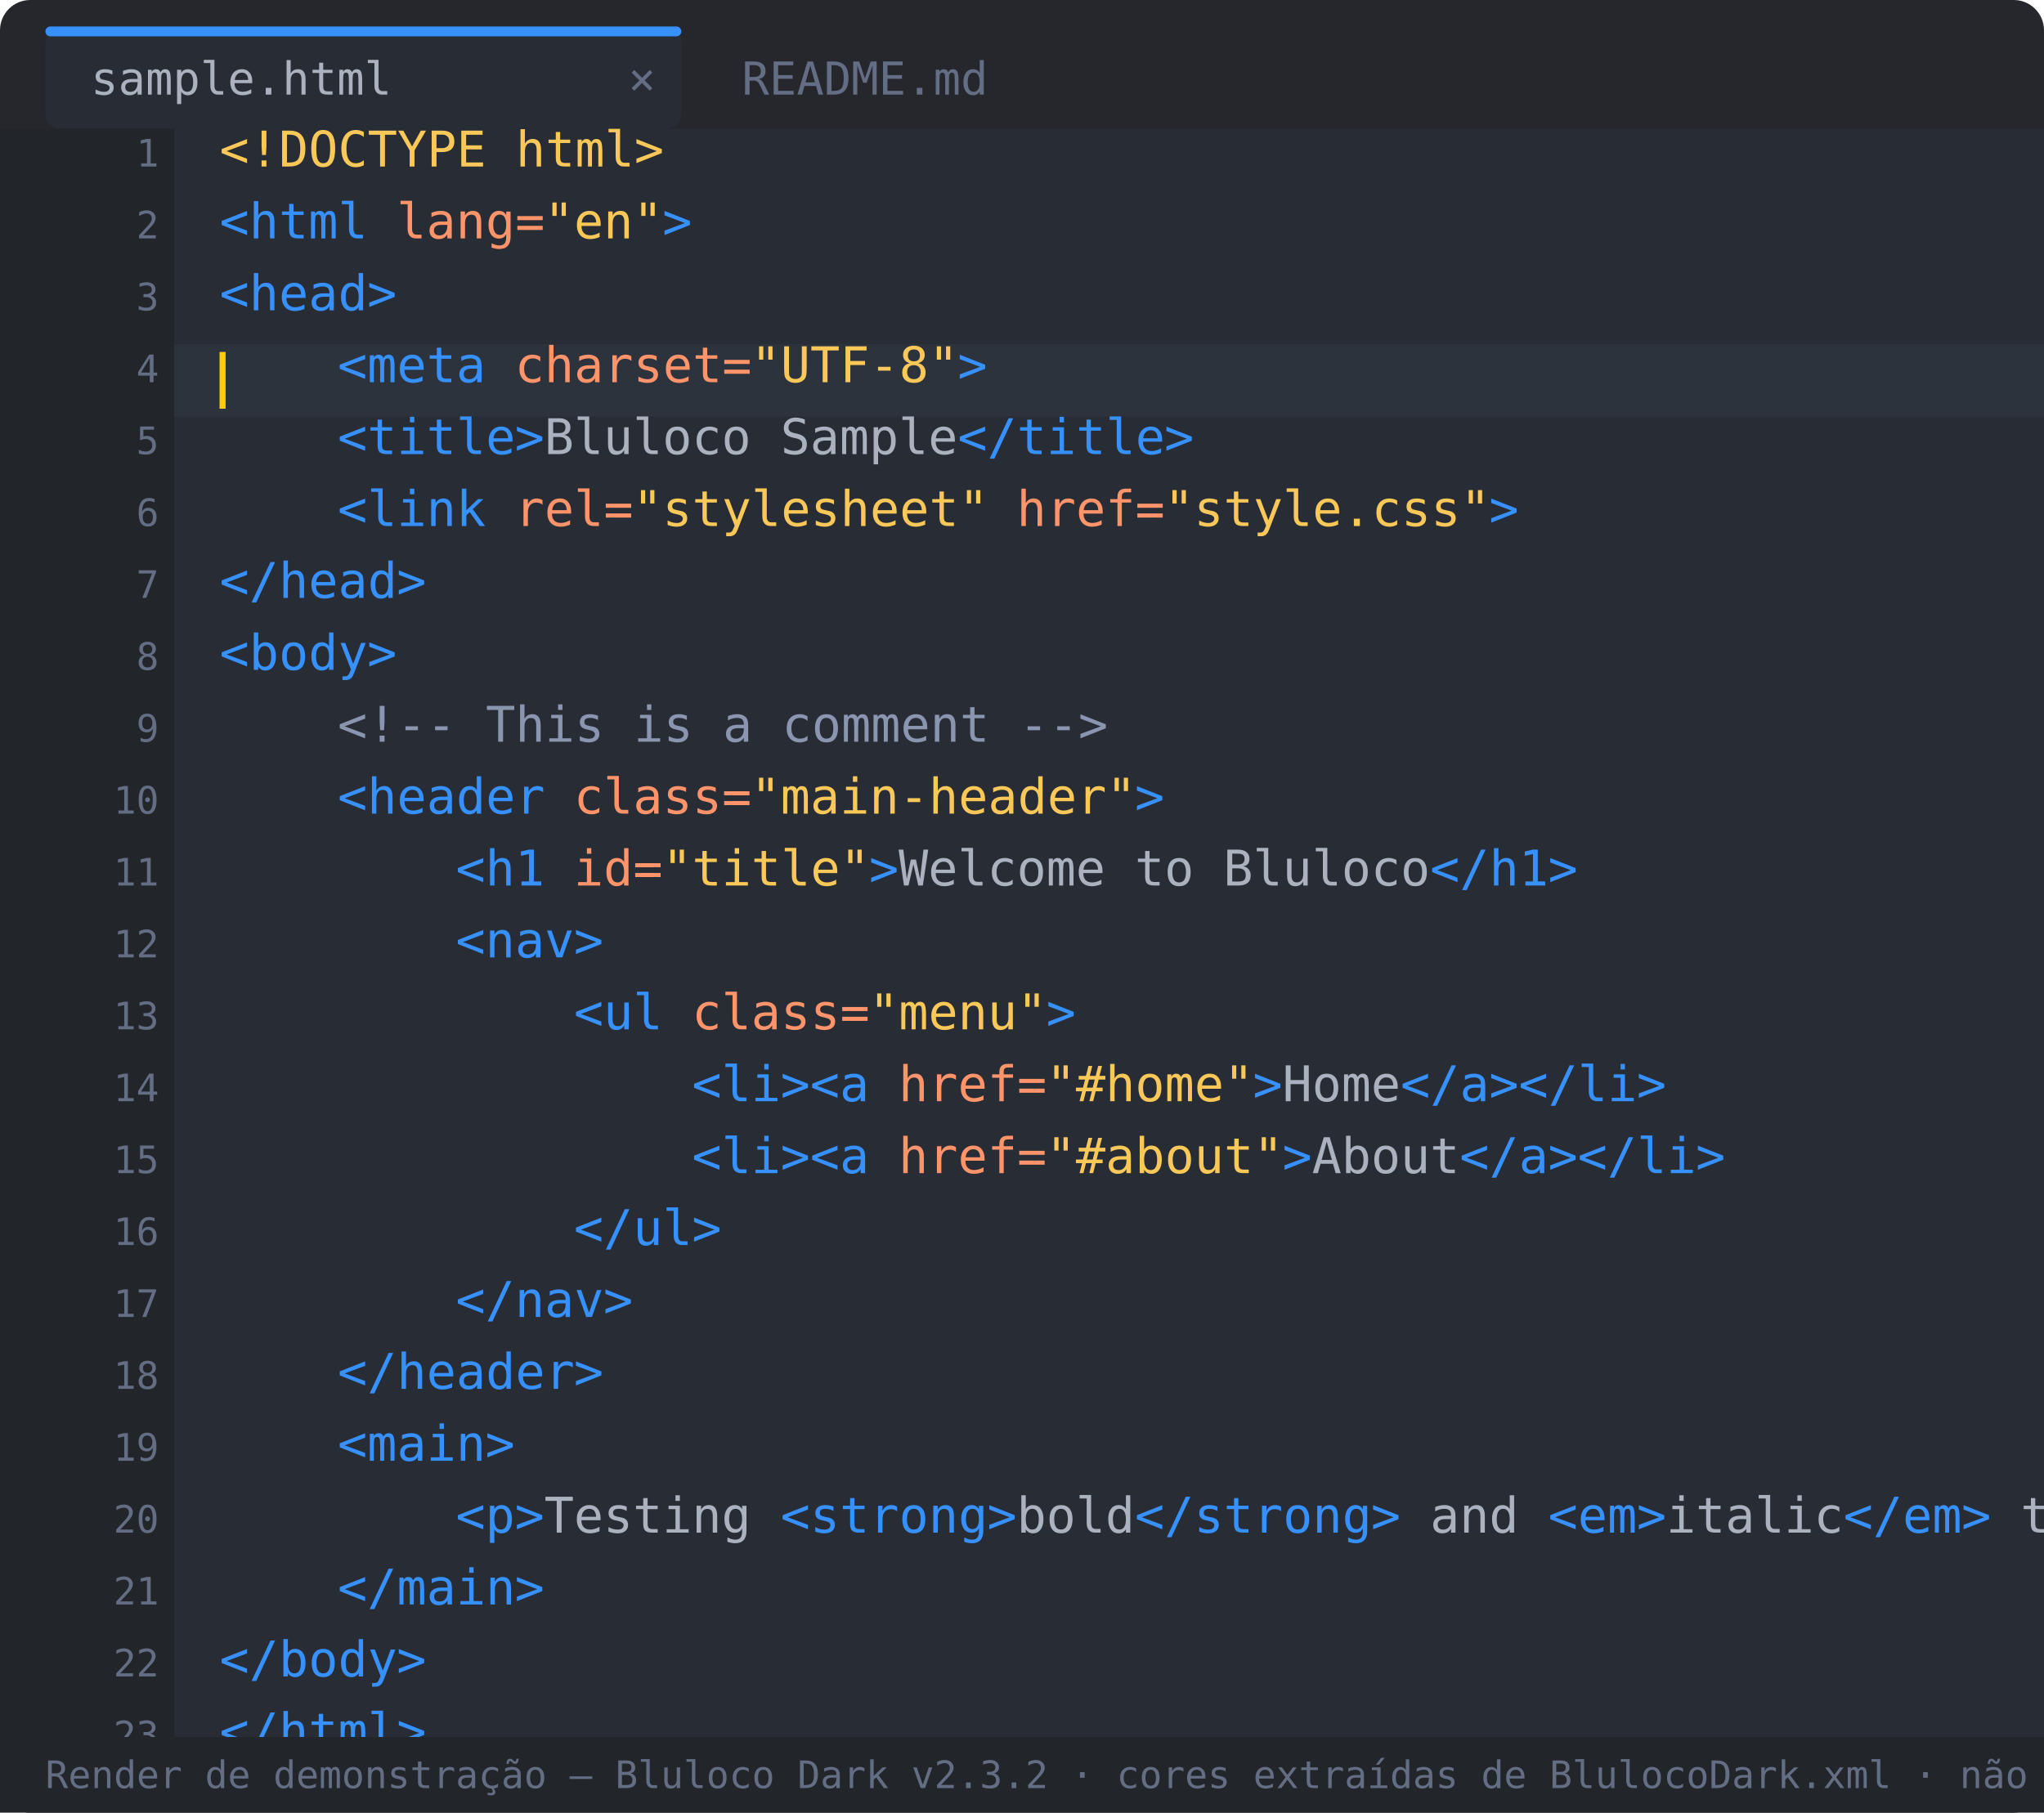
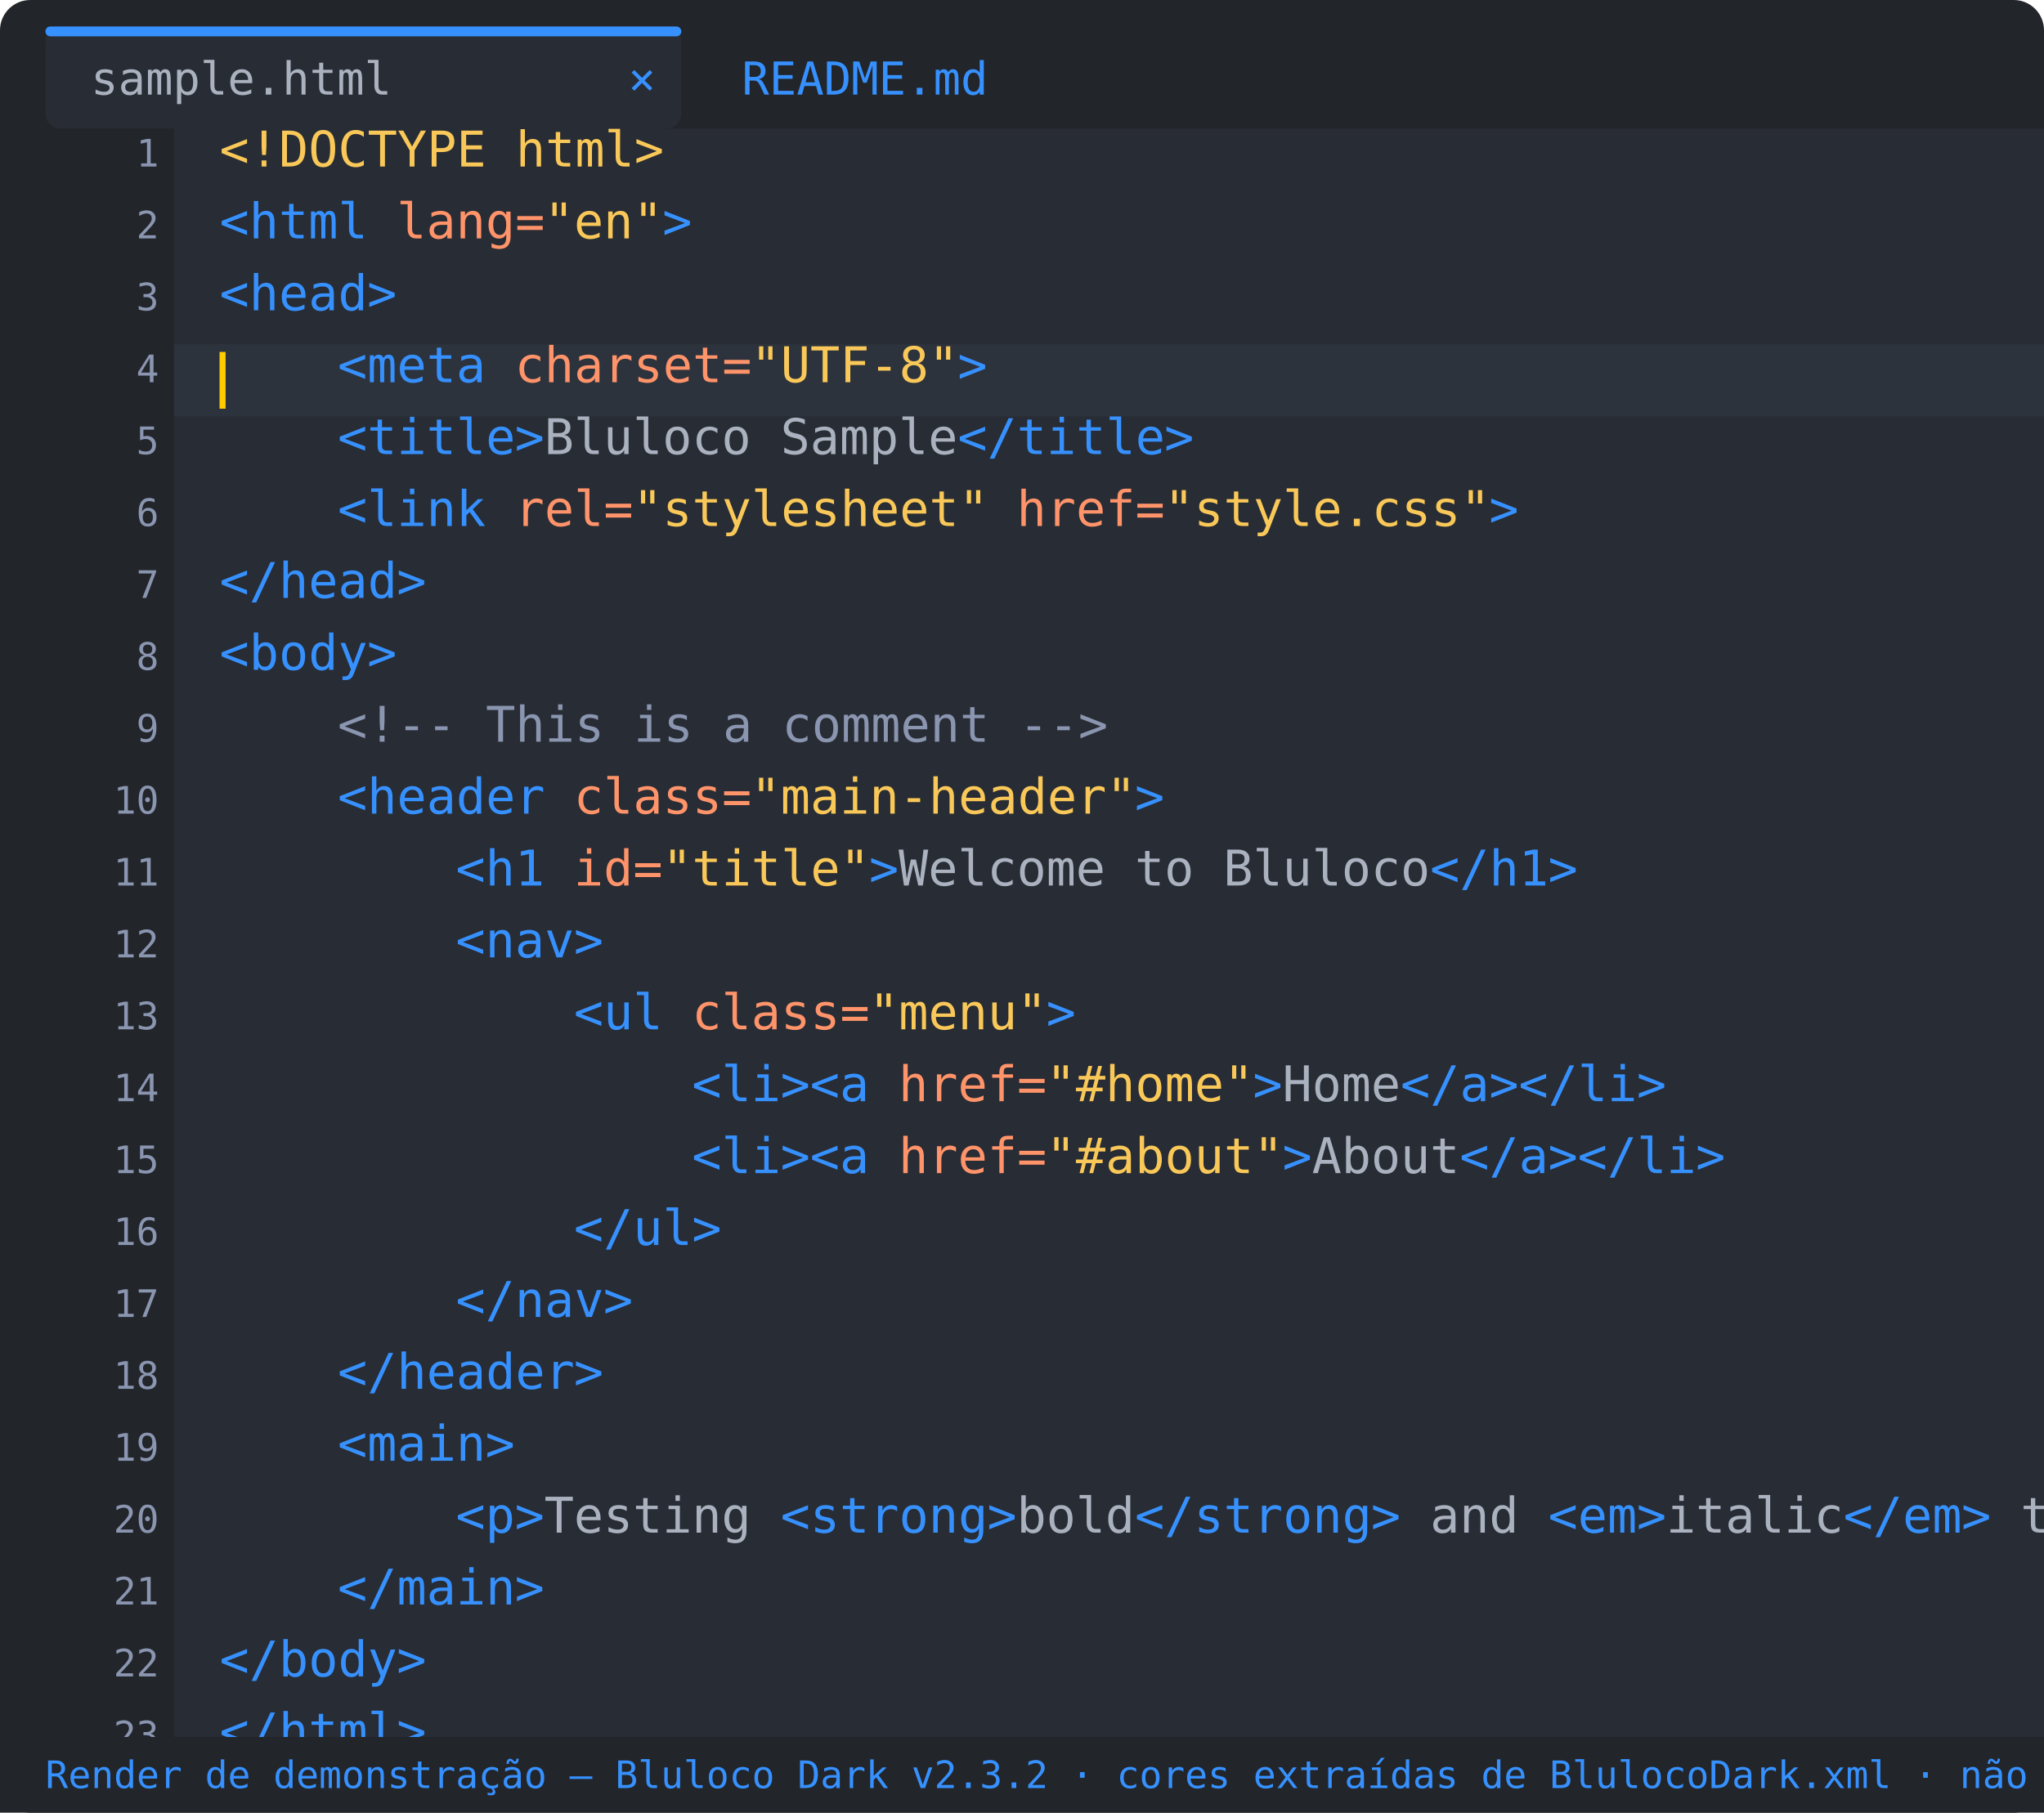
<svg xmlns="http://www.w3.org/2000/svg" width="540" height="479" viewBox="0 0 540 479">
-   <rect width="540" height="479" rx="8" fill="#25272D" />
+   <rect width="540" height="479" rx="8" fill="#22252A" />
  <rect x="12" y="7" width="168" height="27" rx="4" fill="#282C34" />
  <rect x="12" y="7" width="168" height="2.6" rx="1.3" fill="#3691FF" />
  <text x="24" y="25" font-size="12" fill="#ABB2BF" font-family="Consolas,'DejaVu Sans Mono',Menlo,monospace">sample.html</text>
-   <text x="166" y="25" font-size="12" fill="#636D83" font-family="Consolas,monospace">×</text>
-   <text x="196" y="25" font-size="12" fill="#636D83" font-family="Consolas,'DejaVu Sans Mono',Menlo,monospace">README.md</text>
+   <text x="166" y="25" font-size="12" fill="#3691FF" font-family="Consolas,monospace">×</text>
+   <text x="196" y="25" font-size="12" fill="#3691FF" font-family="Consolas,'DejaVu Sans Mono',Menlo,monospace">README.md</text>
  <rect x="0" y="34" width="540" height="425" fill="#282C34" />
  <rect x="0" y="34" width="46" height="425" fill="#22252A" />
  <rect x="46" y="91" width="494" height="19" fill="#2D333D" />
-   <text x="42" y="44" font-size="10" fill="#636D83" text-anchor="end" font-family="Consolas,'DejaVu Sans Mono',Menlo,monospace">1</text>
-   <text x="42" y="63" font-size="10" fill="#636D83" text-anchor="end" font-family="Consolas,'DejaVu Sans Mono',Menlo,monospace">2</text>
-   <text x="42" y="82" font-size="10" fill="#636D83" text-anchor="end" font-family="Consolas,'DejaVu Sans Mono',Menlo,monospace">3</text>
-   <text x="42" y="101" font-size="10" fill="#636D83" text-anchor="end" font-family="Consolas,'DejaVu Sans Mono',Menlo,monospace">4</text>
-   <text x="42" y="120" font-size="10" fill="#636D83" text-anchor="end" font-family="Consolas,'DejaVu Sans Mono',Menlo,monospace">5</text>
-   <text x="42" y="139" font-size="10" fill="#636D83" text-anchor="end" font-family="Consolas,'DejaVu Sans Mono',Menlo,monospace">6</text>
-   <text x="42" y="158" font-size="10" fill="#636D83" text-anchor="end" font-family="Consolas,'DejaVu Sans Mono',Menlo,monospace">7</text>
-   <text x="42" y="177" font-size="10" fill="#636D83" text-anchor="end" font-family="Consolas,'DejaVu Sans Mono',Menlo,monospace">8</text>
-   <text x="42" y="196" font-size="10" fill="#636D83" text-anchor="end" font-family="Consolas,'DejaVu Sans Mono',Menlo,monospace">9</text>
-   <text x="42" y="215" font-size="10" fill="#636D83" text-anchor="end" font-family="Consolas,'DejaVu Sans Mono',Menlo,monospace">10</text>
-   <text x="42" y="234" font-size="10" fill="#636D83" text-anchor="end" font-family="Consolas,'DejaVu Sans Mono',Menlo,monospace">11</text>
-   <text x="42" y="253" font-size="10" fill="#636D83" text-anchor="end" font-family="Consolas,'DejaVu Sans Mono',Menlo,monospace">12</text>
-   <text x="42" y="272" font-size="10" fill="#636D83" text-anchor="end" font-family="Consolas,'DejaVu Sans Mono',Menlo,monospace">13</text>
-   <text x="42" y="291" font-size="10" fill="#636D83" text-anchor="end" font-family="Consolas,'DejaVu Sans Mono',Menlo,monospace">14</text>
-   <text x="42" y="310" font-size="10" fill="#636D83" text-anchor="end" font-family="Consolas,'DejaVu Sans Mono',Menlo,monospace">15</text>
-   <text x="42" y="329" font-size="10" fill="#636D83" text-anchor="end" font-family="Consolas,'DejaVu Sans Mono',Menlo,monospace">16</text>
-   <text x="42" y="348" font-size="10" fill="#636D83" text-anchor="end" font-family="Consolas,'DejaVu Sans Mono',Menlo,monospace">17</text>
-   <text x="42" y="367" font-size="10" fill="#636D83" text-anchor="end" font-family="Consolas,'DejaVu Sans Mono',Menlo,monospace">18</text>
-   <text x="42" y="386" font-size="10" fill="#636D83" text-anchor="end" font-family="Consolas,'DejaVu Sans Mono',Menlo,monospace">19</text>
-   <text x="42" y="405" font-size="10" fill="#636D83" text-anchor="end" font-family="Consolas,'DejaVu Sans Mono',Menlo,monospace">20</text>
-   <text x="42" y="424" font-size="10" fill="#636D83" text-anchor="end" font-family="Consolas,'DejaVu Sans Mono',Menlo,monospace">21</text>
-   <text x="42" y="443" font-size="10" fill="#636D83" text-anchor="end" font-family="Consolas,'DejaVu Sans Mono',Menlo,monospace">22</text>
-   <text x="42" y="462" font-size="10" fill="#636D83" text-anchor="end" font-family="Consolas,'DejaVu Sans Mono',Menlo,monospace">23</text>
+   <text x="42" y="44" font-size="10" fill="#8A95B0" text-anchor="end" font-family="Consolas,'DejaVu Sans Mono',Menlo,monospace">1</text>
+   <text x="42" y="63" font-size="10" fill="#8A95B0" text-anchor="end" font-family="Consolas,'DejaVu Sans Mono',Menlo,monospace">2</text>
+   <text x="42" y="82" font-size="10" fill="#8A95B0" text-anchor="end" font-family="Consolas,'DejaVu Sans Mono',Menlo,monospace">3</text>
+   <text x="42" y="101" font-size="10" fill="#8A95B0" text-anchor="end" font-family="Consolas,'DejaVu Sans Mono',Menlo,monospace">4</text>
+   <text x="42" y="120" font-size="10" fill="#8A95B0" text-anchor="end" font-family="Consolas,'DejaVu Sans Mono',Menlo,monospace">5</text>
+   <text x="42" y="139" font-size="10" fill="#8A95B0" text-anchor="end" font-family="Consolas,'DejaVu Sans Mono',Menlo,monospace">6</text>
+   <text x="42" y="158" font-size="10" fill="#8A95B0" text-anchor="end" font-family="Consolas,'DejaVu Sans Mono',Menlo,monospace">7</text>
+   <text x="42" y="177" font-size="10" fill="#8A95B0" text-anchor="end" font-family="Consolas,'DejaVu Sans Mono',Menlo,monospace">8</text>
+   <text x="42" y="196" font-size="10" fill="#8A95B0" text-anchor="end" font-family="Consolas,'DejaVu Sans Mono',Menlo,monospace">9</text>
+   <text x="42" y="215" font-size="10" fill="#8A95B0" text-anchor="end" font-family="Consolas,'DejaVu Sans Mono',Menlo,monospace">10</text>
+   <text x="42" y="234" font-size="10" fill="#8A95B0" text-anchor="end" font-family="Consolas,'DejaVu Sans Mono',Menlo,monospace">11</text>
+   <text x="42" y="253" font-size="10" fill="#8A95B0" text-anchor="end" font-family="Consolas,'DejaVu Sans Mono',Menlo,monospace">12</text>
+   <text x="42" y="272" font-size="10" fill="#8A95B0" text-anchor="end" font-family="Consolas,'DejaVu Sans Mono',Menlo,monospace">13</text>
+   <text x="42" y="291" font-size="10" fill="#8A95B0" text-anchor="end" font-family="Consolas,'DejaVu Sans Mono',Menlo,monospace">14</text>
+   <text x="42" y="310" font-size="10" fill="#8A95B0" text-anchor="end" font-family="Consolas,'DejaVu Sans Mono',Menlo,monospace">15</text>
+   <text x="42" y="329" font-size="10" fill="#8A95B0" text-anchor="end" font-family="Consolas,'DejaVu Sans Mono',Menlo,monospace">16</text>
+   <text x="42" y="348" font-size="10" fill="#8A95B0" text-anchor="end" font-family="Consolas,'DejaVu Sans Mono',Menlo,monospace">17</text>
+   <text x="42" y="367" font-size="10" fill="#8A95B0" text-anchor="end" font-family="Consolas,'DejaVu Sans Mono',Menlo,monospace">18</text>
+   <text x="42" y="386" font-size="10" fill="#8A95B0" text-anchor="end" font-family="Consolas,'DejaVu Sans Mono',Menlo,monospace">19</text>
+   <text x="42" y="405" font-size="10" fill="#8A95B0" text-anchor="end" font-family="Consolas,'DejaVu Sans Mono',Menlo,monospace">20</text>
+   <text x="42" y="424" font-size="10" fill="#8A95B0" text-anchor="end" font-family="Consolas,'DejaVu Sans Mono',Menlo,monospace">21</text>
+   <text x="42" y="443" font-size="10" fill="#8A95B0" text-anchor="end" font-family="Consolas,'DejaVu Sans Mono',Menlo,monospace">22</text>
+   <text x="42" y="462" font-size="10" fill="#8A95B0" text-anchor="end" font-family="Consolas,'DejaVu Sans Mono',Menlo,monospace">23</text>
  <text font-size="13" x="58.0" y="44" fill="#F9C859" textLength="117.0" lengthAdjust="spacingAndGlyphs" font-family="Consolas,'DejaVu Sans Mono',Menlo,monospace" data-style-id="21">&lt;!DOCTYPE html&gt;</text>
  <text font-size="13" x="58.0" y="63" fill="#3691FF" textLength="39.0" lengthAdjust="spacingAndGlyphs" font-family="Consolas,'DejaVu Sans Mono',Menlo,monospace" data-style-id="1">&lt;html</text>
  <text font-size="13" x="97.0" y="63" fill="#ABB2BF" textLength="7.8" lengthAdjust="spacingAndGlyphs" font-family="Consolas,'DejaVu Sans Mono',Menlo,monospace" data-style-id="0"> </text>
  <text font-size="13" x="104.8" y="63" fill="#FF936A" textLength="39.0" lengthAdjust="spacingAndGlyphs" font-family="Consolas,'DejaVu Sans Mono',Menlo,monospace" data-style-id="3">lang=</text>
  <text font-size="13" x="143.8" y="63" fill="#F9C859" textLength="31.2" lengthAdjust="spacingAndGlyphs" font-family="Consolas,'DejaVu Sans Mono',Menlo,monospace" data-style-id="19">"en"</text>
  <text font-size="13" x="175.0" y="63" fill="#3691FF" textLength="7.8" lengthAdjust="spacingAndGlyphs" font-family="Consolas,'DejaVu Sans Mono',Menlo,monospace" data-style-id="1">&gt;</text>
  <text font-size="13" x="58.0" y="82" fill="#3691FF" textLength="39.0" lengthAdjust="spacingAndGlyphs" font-family="Consolas,'DejaVu Sans Mono',Menlo,monospace" data-style-id="1">&lt;head</text>
  <text font-size="13" x="97.0" y="82" fill="#3691FF" textLength="7.8" lengthAdjust="spacingAndGlyphs" font-family="Consolas,'DejaVu Sans Mono',Menlo,monospace" data-style-id="1">&gt;</text>
  <text font-size="13" x="58.0" y="101" fill="#ABB2BF" textLength="31.2" lengthAdjust="spacingAndGlyphs" font-family="Consolas,'DejaVu Sans Mono',Menlo,monospace" data-style-id="0">    </text>
  <text font-size="13" x="89.2" y="101" fill="#3691FF" textLength="39.0" lengthAdjust="spacingAndGlyphs" font-family="Consolas,'DejaVu Sans Mono',Menlo,monospace" data-style-id="1">&lt;meta</text>
  <text font-size="13" x="128.2" y="101" fill="#ABB2BF" textLength="7.8" lengthAdjust="spacingAndGlyphs" font-family="Consolas,'DejaVu Sans Mono',Menlo,monospace" data-style-id="0"> </text>
  <text font-size="13" x="136.0" y="101" fill="#FF936A" textLength="62.4" lengthAdjust="spacingAndGlyphs" font-family="Consolas,'DejaVu Sans Mono',Menlo,monospace" data-style-id="3">charset=</text>
  <text font-size="13" x="198.4" y="101" fill="#F9C859" textLength="54.6" lengthAdjust="spacingAndGlyphs" font-family="Consolas,'DejaVu Sans Mono',Menlo,monospace" data-style-id="19">"UTF-8"</text>
  <text font-size="13" x="253.0" y="101" fill="#3691FF" textLength="7.8" lengthAdjust="spacingAndGlyphs" font-family="Consolas,'DejaVu Sans Mono',Menlo,monospace" data-style-id="1">&gt;</text>
  <text font-size="13" x="58.0" y="120" fill="#ABB2BF" textLength="31.2" lengthAdjust="spacingAndGlyphs" font-family="Consolas,'DejaVu Sans Mono',Menlo,monospace" data-style-id="0">    </text>
  <text font-size="13" x="89.2" y="120" fill="#3691FF" textLength="46.8" lengthAdjust="spacingAndGlyphs" font-family="Consolas,'DejaVu Sans Mono',Menlo,monospace" data-style-id="1">&lt;title</text>
  <text font-size="13" x="136.0" y="120" fill="#3691FF" textLength="7.8" lengthAdjust="spacingAndGlyphs" font-family="Consolas,'DejaVu Sans Mono',Menlo,monospace" data-style-id="1">&gt;</text>
  <text font-size="13" x="143.8" y="120" fill="#ABB2BF" textLength="7.8" lengthAdjust="spacingAndGlyphs" font-family="Consolas,'DejaVu Sans Mono',Menlo,monospace" data-style-id="0">B</text>
  <text font-size="13" x="151.6" y="120" fill="#ABB2BF" textLength="7.8" lengthAdjust="spacingAndGlyphs" font-family="Consolas,'DejaVu Sans Mono',Menlo,monospace" data-style-id="0">l</text>
  <text font-size="13" x="159.4" y="120" fill="#ABB2BF" textLength="7.8" lengthAdjust="spacingAndGlyphs" font-family="Consolas,'DejaVu Sans Mono',Menlo,monospace" data-style-id="0">u</text>
  <text font-size="13" x="167.2" y="120" fill="#ABB2BF" textLength="7.8" lengthAdjust="spacingAndGlyphs" font-family="Consolas,'DejaVu Sans Mono',Menlo,monospace" data-style-id="0">l</text>
  <text font-size="13" x="175.0" y="120" fill="#ABB2BF" textLength="7.8" lengthAdjust="spacingAndGlyphs" font-family="Consolas,'DejaVu Sans Mono',Menlo,monospace" data-style-id="0">o</text>
  <text font-size="13" x="182.8" y="120" fill="#ABB2BF" textLength="7.8" lengthAdjust="spacingAndGlyphs" font-family="Consolas,'DejaVu Sans Mono',Menlo,monospace" data-style-id="0">c</text>
  <text font-size="13" x="190.6" y="120" fill="#ABB2BF" textLength="7.8" lengthAdjust="spacingAndGlyphs" font-family="Consolas,'DejaVu Sans Mono',Menlo,monospace" data-style-id="0">o</text>
  <text font-size="13" x="198.4" y="120" fill="#ABB2BF" textLength="7.8" lengthAdjust="spacingAndGlyphs" font-family="Consolas,'DejaVu Sans Mono',Menlo,monospace" data-style-id="0"> </text>
  <text font-size="13" x="206.2" y="120" fill="#ABB2BF" textLength="7.8" lengthAdjust="spacingAndGlyphs" font-family="Consolas,'DejaVu Sans Mono',Menlo,monospace" data-style-id="0">S</text>
  <text font-size="13" x="214.0" y="120" fill="#ABB2BF" textLength="7.8" lengthAdjust="spacingAndGlyphs" font-family="Consolas,'DejaVu Sans Mono',Menlo,monospace" data-style-id="0">a</text>
  <text font-size="13" x="221.8" y="120" fill="#ABB2BF" textLength="7.8" lengthAdjust="spacingAndGlyphs" font-family="Consolas,'DejaVu Sans Mono',Menlo,monospace" data-style-id="0">m</text>
  <text font-size="13" x="229.6" y="120" fill="#ABB2BF" textLength="7.8" lengthAdjust="spacingAndGlyphs" font-family="Consolas,'DejaVu Sans Mono',Menlo,monospace" data-style-id="0">p</text>
  <text font-size="13" x="237.4" y="120" fill="#ABB2BF" textLength="7.8" lengthAdjust="spacingAndGlyphs" font-family="Consolas,'DejaVu Sans Mono',Menlo,monospace" data-style-id="0">l</text>
  <text font-size="13" x="245.2" y="120" fill="#ABB2BF" textLength="7.8" lengthAdjust="spacingAndGlyphs" font-family="Consolas,'DejaVu Sans Mono',Menlo,monospace" data-style-id="0">e</text>
  <text font-size="13" x="253.0" y="120" fill="#3691FF" textLength="54.6" lengthAdjust="spacingAndGlyphs" font-family="Consolas,'DejaVu Sans Mono',Menlo,monospace" data-style-id="1">&lt;/title</text>
  <text font-size="13" x="307.6" y="120" fill="#3691FF" textLength="7.8" lengthAdjust="spacingAndGlyphs" font-family="Consolas,'DejaVu Sans Mono',Menlo,monospace" data-style-id="1">&gt;</text>
  <text font-size="13" x="58.0" y="139" fill="#ABB2BF" textLength="31.2" lengthAdjust="spacingAndGlyphs" font-family="Consolas,'DejaVu Sans Mono',Menlo,monospace" data-style-id="0">    </text>
  <text font-size="13" x="89.2" y="139" fill="#3691FF" textLength="39.0" lengthAdjust="spacingAndGlyphs" font-family="Consolas,'DejaVu Sans Mono',Menlo,monospace" data-style-id="1">&lt;link</text>
  <text font-size="13" x="128.2" y="139" fill="#ABB2BF" textLength="7.8" lengthAdjust="spacingAndGlyphs" font-family="Consolas,'DejaVu Sans Mono',Menlo,monospace" data-style-id="0"> </text>
  <text font-size="13" x="136.0" y="139" fill="#FF936A" textLength="31.2" lengthAdjust="spacingAndGlyphs" font-family="Consolas,'DejaVu Sans Mono',Menlo,monospace" data-style-id="3">rel=</text>
  <text font-size="13" x="167.2" y="139" fill="#F9C859" textLength="93.6" lengthAdjust="spacingAndGlyphs" font-family="Consolas,'DejaVu Sans Mono',Menlo,monospace" data-style-id="19">"stylesheet"</text>
  <text font-size="13" x="260.8" y="139" fill="#ABB2BF" textLength="7.8" lengthAdjust="spacingAndGlyphs" font-family="Consolas,'DejaVu Sans Mono',Menlo,monospace" data-style-id="0"> </text>
  <text font-size="13" x="268.6" y="139" fill="#FF936A" textLength="39.0" lengthAdjust="spacingAndGlyphs" font-family="Consolas,'DejaVu Sans Mono',Menlo,monospace" data-style-id="3">href=</text>
  <text font-size="13" x="307.6" y="139" fill="#F9C859" textLength="85.8" lengthAdjust="spacingAndGlyphs" font-family="Consolas,'DejaVu Sans Mono',Menlo,monospace" data-style-id="19">"style.css"</text>
  <text font-size="13" x="393.4" y="139" fill="#3691FF" textLength="7.8" lengthAdjust="spacingAndGlyphs" font-family="Consolas,'DejaVu Sans Mono',Menlo,monospace" data-style-id="1">&gt;</text>
  <text font-size="13" x="58.0" y="158" fill="#3691FF" textLength="46.8" lengthAdjust="spacingAndGlyphs" font-family="Consolas,'DejaVu Sans Mono',Menlo,monospace" data-style-id="1">&lt;/head</text>
  <text font-size="13" x="104.8" y="158" fill="#3691FF" textLength="7.8" lengthAdjust="spacingAndGlyphs" font-family="Consolas,'DejaVu Sans Mono',Menlo,monospace" data-style-id="1">&gt;</text>
  <text font-size="13" x="58.0" y="177" fill="#3691FF" textLength="39.0" lengthAdjust="spacingAndGlyphs" font-family="Consolas,'DejaVu Sans Mono',Menlo,monospace" data-style-id="1">&lt;body</text>
  <text font-size="13" x="97.0" y="177" fill="#3691FF" textLength="7.8" lengthAdjust="spacingAndGlyphs" font-family="Consolas,'DejaVu Sans Mono',Menlo,monospace" data-style-id="1">&gt;</text>
  <text font-size="13" x="58.0" y="196" fill="#ABB2BF" textLength="31.2" lengthAdjust="spacingAndGlyphs" font-family="Consolas,'DejaVu Sans Mono',Menlo,monospace" data-style-id="0">    </text>
  <text font-size="13" x="89.2" y="196" fill="#8A95B0" textLength="202.8" lengthAdjust="spacingAndGlyphs" font-family="Consolas,'DejaVu Sans Mono',Menlo,monospace" data-style-id="9">&lt;!-- This is a comment --&gt;</text>
  <text font-size="13" x="58.0" y="215" fill="#ABB2BF" textLength="31.2" lengthAdjust="spacingAndGlyphs" font-family="Consolas,'DejaVu Sans Mono',Menlo,monospace" data-style-id="0">    </text>
  <text font-size="13" x="89.2" y="215" fill="#3691FF" textLength="54.6" lengthAdjust="spacingAndGlyphs" font-family="Consolas,'DejaVu Sans Mono',Menlo,monospace" data-style-id="1">&lt;header</text>
  <text font-size="13" x="143.8" y="215" fill="#ABB2BF" textLength="7.8" lengthAdjust="spacingAndGlyphs" font-family="Consolas,'DejaVu Sans Mono',Menlo,monospace" data-style-id="0"> </text>
  <text font-size="13" x="151.6" y="215" fill="#FF936A" textLength="46.8" lengthAdjust="spacingAndGlyphs" font-family="Consolas,'DejaVu Sans Mono',Menlo,monospace" data-style-id="3">class=</text>
  <text font-size="13" x="198.4" y="215" fill="#F9C859" textLength="101.4" lengthAdjust="spacingAndGlyphs" font-family="Consolas,'DejaVu Sans Mono',Menlo,monospace" data-style-id="19">"main-header"</text>
  <text font-size="13" x="299.8" y="215" fill="#3691FF" textLength="7.8" lengthAdjust="spacingAndGlyphs" font-family="Consolas,'DejaVu Sans Mono',Menlo,monospace" data-style-id="1">&gt;</text>
  <text font-size="13" x="58.0" y="234" fill="#ABB2BF" textLength="62.4" lengthAdjust="spacingAndGlyphs" font-family="Consolas,'DejaVu Sans Mono',Menlo,monospace" data-style-id="0">        </text>
  <text font-size="13" x="120.4" y="234" fill="#3691FF" textLength="23.4" lengthAdjust="spacingAndGlyphs" font-family="Consolas,'DejaVu Sans Mono',Menlo,monospace" data-style-id="1">&lt;h1</text>
  <text font-size="13" x="143.8" y="234" fill="#ABB2BF" textLength="7.8" lengthAdjust="spacingAndGlyphs" font-family="Consolas,'DejaVu Sans Mono',Menlo,monospace" data-style-id="0"> </text>
  <text font-size="13" x="151.6" y="234" fill="#FF936A" textLength="23.4" lengthAdjust="spacingAndGlyphs" font-family="Consolas,'DejaVu Sans Mono',Menlo,monospace" data-style-id="3">id=</text>
  <text font-size="13" x="175.0" y="234" fill="#F9C859" textLength="54.6" lengthAdjust="spacingAndGlyphs" font-family="Consolas,'DejaVu Sans Mono',Menlo,monospace" data-style-id="19">"title"</text>
  <text font-size="13" x="229.6" y="234" fill="#3691FF" textLength="7.8" lengthAdjust="spacingAndGlyphs" font-family="Consolas,'DejaVu Sans Mono',Menlo,monospace" data-style-id="1">&gt;</text>
  <text font-size="13" x="237.4" y="234" fill="#ABB2BF" textLength="7.8" lengthAdjust="spacingAndGlyphs" font-family="Consolas,'DejaVu Sans Mono',Menlo,monospace" data-style-id="0">W</text>
  <text font-size="13" x="245.2" y="234" fill="#ABB2BF" textLength="7.8" lengthAdjust="spacingAndGlyphs" font-family="Consolas,'DejaVu Sans Mono',Menlo,monospace" data-style-id="0">e</text>
  <text font-size="13" x="253.0" y="234" fill="#ABB2BF" textLength="7.8" lengthAdjust="spacingAndGlyphs" font-family="Consolas,'DejaVu Sans Mono',Menlo,monospace" data-style-id="0">l</text>
  <text font-size="13" x="260.8" y="234" fill="#ABB2BF" textLength="7.8" lengthAdjust="spacingAndGlyphs" font-family="Consolas,'DejaVu Sans Mono',Menlo,monospace" data-style-id="0">c</text>
  <text font-size="13" x="268.6" y="234" fill="#ABB2BF" textLength="7.8" lengthAdjust="spacingAndGlyphs" font-family="Consolas,'DejaVu Sans Mono',Menlo,monospace" data-style-id="0">o</text>
  <text font-size="13" x="276.4" y="234" fill="#ABB2BF" textLength="7.8" lengthAdjust="spacingAndGlyphs" font-family="Consolas,'DejaVu Sans Mono',Menlo,monospace" data-style-id="0">m</text>
  <text font-size="13" x="284.2" y="234" fill="#ABB2BF" textLength="7.8" lengthAdjust="spacingAndGlyphs" font-family="Consolas,'DejaVu Sans Mono',Menlo,monospace" data-style-id="0">e</text>
  <text font-size="13" x="292.0" y="234" fill="#ABB2BF" textLength="7.8" lengthAdjust="spacingAndGlyphs" font-family="Consolas,'DejaVu Sans Mono',Menlo,monospace" data-style-id="0"> </text>
  <text font-size="13" x="299.8" y="234" fill="#ABB2BF" textLength="7.8" lengthAdjust="spacingAndGlyphs" font-family="Consolas,'DejaVu Sans Mono',Menlo,monospace" data-style-id="0">t</text>
  <text font-size="13" x="307.6" y="234" fill="#ABB2BF" textLength="7.8" lengthAdjust="spacingAndGlyphs" font-family="Consolas,'DejaVu Sans Mono',Menlo,monospace" data-style-id="0">o</text>
  <text font-size="13" x="315.4" y="234" fill="#ABB2BF" textLength="7.8" lengthAdjust="spacingAndGlyphs" font-family="Consolas,'DejaVu Sans Mono',Menlo,monospace" data-style-id="0"> </text>
  <text font-size="13" x="323.2" y="234" fill="#ABB2BF" textLength="7.8" lengthAdjust="spacingAndGlyphs" font-family="Consolas,'DejaVu Sans Mono',Menlo,monospace" data-style-id="0">B</text>
  <text font-size="13" x="331.0" y="234" fill="#ABB2BF" textLength="7.8" lengthAdjust="spacingAndGlyphs" font-family="Consolas,'DejaVu Sans Mono',Menlo,monospace" data-style-id="0">l</text>
  <text font-size="13" x="338.8" y="234" fill="#ABB2BF" textLength="7.8" lengthAdjust="spacingAndGlyphs" font-family="Consolas,'DejaVu Sans Mono',Menlo,monospace" data-style-id="0">u</text>
  <text font-size="13" x="346.6" y="234" fill="#ABB2BF" textLength="7.8" lengthAdjust="spacingAndGlyphs" font-family="Consolas,'DejaVu Sans Mono',Menlo,monospace" data-style-id="0">l</text>
  <text font-size="13" x="354.4" y="234" fill="#ABB2BF" textLength="7.8" lengthAdjust="spacingAndGlyphs" font-family="Consolas,'DejaVu Sans Mono',Menlo,monospace" data-style-id="0">o</text>
  <text font-size="13" x="362.2" y="234" fill="#ABB2BF" textLength="7.8" lengthAdjust="spacingAndGlyphs" font-family="Consolas,'DejaVu Sans Mono',Menlo,monospace" data-style-id="0">c</text>
  <text font-size="13" x="370.0" y="234" fill="#ABB2BF" textLength="7.8" lengthAdjust="spacingAndGlyphs" font-family="Consolas,'DejaVu Sans Mono',Menlo,monospace" data-style-id="0">o</text>
  <text font-size="13" x="377.8" y="234" fill="#3691FF" textLength="31.2" lengthAdjust="spacingAndGlyphs" font-family="Consolas,'DejaVu Sans Mono',Menlo,monospace" data-style-id="1">&lt;/h1</text>
  <text font-size="13" x="409.0" y="234" fill="#3691FF" textLength="7.8" lengthAdjust="spacingAndGlyphs" font-family="Consolas,'DejaVu Sans Mono',Menlo,monospace" data-style-id="1">&gt;</text>
  <text font-size="13" x="58.0" y="253" fill="#ABB2BF" textLength="62.4" lengthAdjust="spacingAndGlyphs" font-family="Consolas,'DejaVu Sans Mono',Menlo,monospace" data-style-id="0">        </text>
  <text font-size="13" x="120.4" y="253" fill="#3691FF" textLength="31.2" lengthAdjust="spacingAndGlyphs" font-family="Consolas,'DejaVu Sans Mono',Menlo,monospace" data-style-id="1">&lt;nav</text>
  <text font-size="13" x="151.6" y="253" fill="#3691FF" textLength="7.8" lengthAdjust="spacingAndGlyphs" font-family="Consolas,'DejaVu Sans Mono',Menlo,monospace" data-style-id="1">&gt;</text>
  <text font-size="13" x="58.0" y="272" fill="#ABB2BF" textLength="93.6" lengthAdjust="spacingAndGlyphs" font-family="Consolas,'DejaVu Sans Mono',Menlo,monospace" data-style-id="0">            </text>
  <text font-size="13" x="151.6" y="272" fill="#3691FF" textLength="23.4" lengthAdjust="spacingAndGlyphs" font-family="Consolas,'DejaVu Sans Mono',Menlo,monospace" data-style-id="1">&lt;ul</text>
  <text font-size="13" x="175.0" y="272" fill="#ABB2BF" textLength="7.8" lengthAdjust="spacingAndGlyphs" font-family="Consolas,'DejaVu Sans Mono',Menlo,monospace" data-style-id="0"> </text>
  <text font-size="13" x="182.8" y="272" fill="#FF936A" textLength="46.8" lengthAdjust="spacingAndGlyphs" font-family="Consolas,'DejaVu Sans Mono',Menlo,monospace" data-style-id="3">class=</text>
  <text font-size="13" x="229.6" y="272" fill="#F9C859" textLength="46.8" lengthAdjust="spacingAndGlyphs" font-family="Consolas,'DejaVu Sans Mono',Menlo,monospace" data-style-id="19">"menu"</text>
  <text font-size="13" x="276.4" y="272" fill="#3691FF" textLength="7.8" lengthAdjust="spacingAndGlyphs" font-family="Consolas,'DejaVu Sans Mono',Menlo,monospace" data-style-id="1">&gt;</text>
  <text font-size="13" x="58.0" y="291" fill="#ABB2BF" textLength="124.8" lengthAdjust="spacingAndGlyphs" font-family="Consolas,'DejaVu Sans Mono',Menlo,monospace" data-style-id="0">                </text>
  <text font-size="13" x="182.8" y="291" fill="#3691FF" textLength="23.4" lengthAdjust="spacingAndGlyphs" font-family="Consolas,'DejaVu Sans Mono',Menlo,monospace" data-style-id="1">&lt;li</text>
  <text font-size="13" x="206.2" y="291" fill="#3691FF" textLength="7.8" lengthAdjust="spacingAndGlyphs" font-family="Consolas,'DejaVu Sans Mono',Menlo,monospace" data-style-id="1">&gt;</text>
  <text font-size="13" x="214.0" y="291" fill="#3691FF" textLength="15.6" lengthAdjust="spacingAndGlyphs" font-family="Consolas,'DejaVu Sans Mono',Menlo,monospace" data-style-id="1">&lt;a</text>
  <text font-size="13" x="229.6" y="291" fill="#ABB2BF" textLength="7.8" lengthAdjust="spacingAndGlyphs" font-family="Consolas,'DejaVu Sans Mono',Menlo,monospace" data-style-id="0"> </text>
  <text font-size="13" x="237.4" y="291" fill="#FF936A" textLength="39.0" lengthAdjust="spacingAndGlyphs" font-family="Consolas,'DejaVu Sans Mono',Menlo,monospace" data-style-id="3">href=</text>
  <text font-size="13" x="276.4" y="291" fill="#F9C859" textLength="54.6" lengthAdjust="spacingAndGlyphs" font-family="Consolas,'DejaVu Sans Mono',Menlo,monospace" data-style-id="19">"#home"</text>
  <text font-size="13" x="331.0" y="291" fill="#3691FF" textLength="7.8" lengthAdjust="spacingAndGlyphs" font-family="Consolas,'DejaVu Sans Mono',Menlo,monospace" data-style-id="1">&gt;</text>
  <text font-size="13" x="338.8" y="291" fill="#ABB2BF" textLength="7.8" lengthAdjust="spacingAndGlyphs" font-family="Consolas,'DejaVu Sans Mono',Menlo,monospace" data-style-id="0">H</text>
  <text font-size="13" x="346.6" y="291" fill="#ABB2BF" textLength="7.8" lengthAdjust="spacingAndGlyphs" font-family="Consolas,'DejaVu Sans Mono',Menlo,monospace" data-style-id="0">o</text>
  <text font-size="13" x="354.4" y="291" fill="#ABB2BF" textLength="7.8" lengthAdjust="spacingAndGlyphs" font-family="Consolas,'DejaVu Sans Mono',Menlo,monospace" data-style-id="0">m</text>
  <text font-size="13" x="362.2" y="291" fill="#ABB2BF" textLength="7.8" lengthAdjust="spacingAndGlyphs" font-family="Consolas,'DejaVu Sans Mono',Menlo,monospace" data-style-id="0">e</text>
  <text font-size="13" x="370.0" y="291" fill="#3691FF" textLength="23.4" lengthAdjust="spacingAndGlyphs" font-family="Consolas,'DejaVu Sans Mono',Menlo,monospace" data-style-id="1">&lt;/a</text>
  <text font-size="13" x="393.4" y="291" fill="#3691FF" textLength="7.8" lengthAdjust="spacingAndGlyphs" font-family="Consolas,'DejaVu Sans Mono',Menlo,monospace" data-style-id="1">&gt;</text>
  <text font-size="13" x="401.2" y="291" fill="#3691FF" textLength="31.2" lengthAdjust="spacingAndGlyphs" font-family="Consolas,'DejaVu Sans Mono',Menlo,monospace" data-style-id="1">&lt;/li</text>
  <text font-size="13" x="432.4" y="291" fill="#3691FF" textLength="7.8" lengthAdjust="spacingAndGlyphs" font-family="Consolas,'DejaVu Sans Mono',Menlo,monospace" data-style-id="1">&gt;</text>
  <text font-size="13" x="58.0" y="310" fill="#ABB2BF" textLength="124.8" lengthAdjust="spacingAndGlyphs" font-family="Consolas,'DejaVu Sans Mono',Menlo,monospace" data-style-id="0">                </text>
  <text font-size="13" x="182.8" y="310" fill="#3691FF" textLength="23.4" lengthAdjust="spacingAndGlyphs" font-family="Consolas,'DejaVu Sans Mono',Menlo,monospace" data-style-id="1">&lt;li</text>
  <text font-size="13" x="206.2" y="310" fill="#3691FF" textLength="7.8" lengthAdjust="spacingAndGlyphs" font-family="Consolas,'DejaVu Sans Mono',Menlo,monospace" data-style-id="1">&gt;</text>
  <text font-size="13" x="214.0" y="310" fill="#3691FF" textLength="15.6" lengthAdjust="spacingAndGlyphs" font-family="Consolas,'DejaVu Sans Mono',Menlo,monospace" data-style-id="1">&lt;a</text>
  <text font-size="13" x="229.6" y="310" fill="#ABB2BF" textLength="7.8" lengthAdjust="spacingAndGlyphs" font-family="Consolas,'DejaVu Sans Mono',Menlo,monospace" data-style-id="0"> </text>
  <text font-size="13" x="237.4" y="310" fill="#FF936A" textLength="39.0" lengthAdjust="spacingAndGlyphs" font-family="Consolas,'DejaVu Sans Mono',Menlo,monospace" data-style-id="3">href=</text>
  <text font-size="13" x="276.4" y="310" fill="#F9C859" textLength="62.4" lengthAdjust="spacingAndGlyphs" font-family="Consolas,'DejaVu Sans Mono',Menlo,monospace" data-style-id="19">"#about"</text>
  <text font-size="13" x="338.8" y="310" fill="#3691FF" textLength="7.8" lengthAdjust="spacingAndGlyphs" font-family="Consolas,'DejaVu Sans Mono',Menlo,monospace" data-style-id="1">&gt;</text>
  <text font-size="13" x="346.6" y="310" fill="#ABB2BF" textLength="7.8" lengthAdjust="spacingAndGlyphs" font-family="Consolas,'DejaVu Sans Mono',Menlo,monospace" data-style-id="0">A</text>
  <text font-size="13" x="354.4" y="310" fill="#ABB2BF" textLength="7.8" lengthAdjust="spacingAndGlyphs" font-family="Consolas,'DejaVu Sans Mono',Menlo,monospace" data-style-id="0">b</text>
  <text font-size="13" x="362.2" y="310" fill="#ABB2BF" textLength="7.8" lengthAdjust="spacingAndGlyphs" font-family="Consolas,'DejaVu Sans Mono',Menlo,monospace" data-style-id="0">o</text>
  <text font-size="13" x="370.0" y="310" fill="#ABB2BF" textLength="7.8" lengthAdjust="spacingAndGlyphs" font-family="Consolas,'DejaVu Sans Mono',Menlo,monospace" data-style-id="0">u</text>
  <text font-size="13" x="377.8" y="310" fill="#ABB2BF" textLength="7.8" lengthAdjust="spacingAndGlyphs" font-family="Consolas,'DejaVu Sans Mono',Menlo,monospace" data-style-id="0">t</text>
  <text font-size="13" x="385.6" y="310" fill="#3691FF" textLength="23.4" lengthAdjust="spacingAndGlyphs" font-family="Consolas,'DejaVu Sans Mono',Menlo,monospace" data-style-id="1">&lt;/a</text>
  <text font-size="13" x="409.0" y="310" fill="#3691FF" textLength="7.8" lengthAdjust="spacingAndGlyphs" font-family="Consolas,'DejaVu Sans Mono',Menlo,monospace" data-style-id="1">&gt;</text>
  <text font-size="13" x="416.8" y="310" fill="#3691FF" textLength="31.2" lengthAdjust="spacingAndGlyphs" font-family="Consolas,'DejaVu Sans Mono',Menlo,monospace" data-style-id="1">&lt;/li</text>
  <text font-size="13" x="448.0" y="310" fill="#3691FF" textLength="7.8" lengthAdjust="spacingAndGlyphs" font-family="Consolas,'DejaVu Sans Mono',Menlo,monospace" data-style-id="1">&gt;</text>
  <text font-size="13" x="58.0" y="329" fill="#ABB2BF" textLength="93.6" lengthAdjust="spacingAndGlyphs" font-family="Consolas,'DejaVu Sans Mono',Menlo,monospace" data-style-id="0">            </text>
  <text font-size="13" x="151.6" y="329" fill="#3691FF" textLength="31.2" lengthAdjust="spacingAndGlyphs" font-family="Consolas,'DejaVu Sans Mono',Menlo,monospace" data-style-id="1">&lt;/ul</text>
  <text font-size="13" x="182.8" y="329" fill="#3691FF" textLength="7.8" lengthAdjust="spacingAndGlyphs" font-family="Consolas,'DejaVu Sans Mono',Menlo,monospace" data-style-id="1">&gt;</text>
  <text font-size="13" x="58.0" y="348" fill="#ABB2BF" textLength="62.4" lengthAdjust="spacingAndGlyphs" font-family="Consolas,'DejaVu Sans Mono',Menlo,monospace" data-style-id="0">        </text>
  <text font-size="13" x="120.4" y="348" fill="#3691FF" textLength="39.0" lengthAdjust="spacingAndGlyphs" font-family="Consolas,'DejaVu Sans Mono',Menlo,monospace" data-style-id="1">&lt;/nav</text>
  <text font-size="13" x="159.4" y="348" fill="#3691FF" textLength="7.8" lengthAdjust="spacingAndGlyphs" font-family="Consolas,'DejaVu Sans Mono',Menlo,monospace" data-style-id="1">&gt;</text>
  <text font-size="13" x="58.0" y="367" fill="#ABB2BF" textLength="31.2" lengthAdjust="spacingAndGlyphs" font-family="Consolas,'DejaVu Sans Mono',Menlo,monospace" data-style-id="0">    </text>
  <text font-size="13" x="89.2" y="367" fill="#3691FF" textLength="62.4" lengthAdjust="spacingAndGlyphs" font-family="Consolas,'DejaVu Sans Mono',Menlo,monospace" data-style-id="1">&lt;/header</text>
  <text font-size="13" x="151.6" y="367" fill="#3691FF" textLength="7.8" lengthAdjust="spacingAndGlyphs" font-family="Consolas,'DejaVu Sans Mono',Menlo,monospace" data-style-id="1">&gt;</text>
  <text font-size="13" x="58.0" y="386" fill="#ABB2BF" textLength="31.2" lengthAdjust="spacingAndGlyphs" font-family="Consolas,'DejaVu Sans Mono',Menlo,monospace" data-style-id="0">    </text>
  <text font-size="13" x="89.2" y="386" fill="#3691FF" textLength="39.0" lengthAdjust="spacingAndGlyphs" font-family="Consolas,'DejaVu Sans Mono',Menlo,monospace" data-style-id="1">&lt;main</text>
  <text font-size="13" x="128.2" y="386" fill="#3691FF" textLength="7.8" lengthAdjust="spacingAndGlyphs" font-family="Consolas,'DejaVu Sans Mono',Menlo,monospace" data-style-id="1">&gt;</text>
  <text font-size="13" x="58.0" y="405" fill="#ABB2BF" textLength="62.4" lengthAdjust="spacingAndGlyphs" font-family="Consolas,'DejaVu Sans Mono',Menlo,monospace" data-style-id="0">        </text>
  <text font-size="13" x="120.4" y="405" fill="#3691FF" textLength="15.6" lengthAdjust="spacingAndGlyphs" font-family="Consolas,'DejaVu Sans Mono',Menlo,monospace" data-style-id="1">&lt;p</text>
  <text font-size="13" x="136.0" y="405" fill="#3691FF" textLength="7.8" lengthAdjust="spacingAndGlyphs" font-family="Consolas,'DejaVu Sans Mono',Menlo,monospace" data-style-id="1">&gt;</text>
  <text font-size="13" x="143.8" y="405" fill="#ABB2BF" textLength="7.8" lengthAdjust="spacingAndGlyphs" font-family="Consolas,'DejaVu Sans Mono',Menlo,monospace" data-style-id="0">T</text>
  <text font-size="13" x="151.6" y="405" fill="#ABB2BF" textLength="7.8" lengthAdjust="spacingAndGlyphs" font-family="Consolas,'DejaVu Sans Mono',Menlo,monospace" data-style-id="0">e</text>
  <text font-size="13" x="159.4" y="405" fill="#ABB2BF" textLength="7.8" lengthAdjust="spacingAndGlyphs" font-family="Consolas,'DejaVu Sans Mono',Menlo,monospace" data-style-id="0">s</text>
  <text font-size="13" x="167.2" y="405" fill="#ABB2BF" textLength="7.8" lengthAdjust="spacingAndGlyphs" font-family="Consolas,'DejaVu Sans Mono',Menlo,monospace" data-style-id="0">t</text>
  <text font-size="13" x="175.0" y="405" fill="#ABB2BF" textLength="7.8" lengthAdjust="spacingAndGlyphs" font-family="Consolas,'DejaVu Sans Mono',Menlo,monospace" data-style-id="0">i</text>
  <text font-size="13" x="182.8" y="405" fill="#ABB2BF" textLength="7.8" lengthAdjust="spacingAndGlyphs" font-family="Consolas,'DejaVu Sans Mono',Menlo,monospace" data-style-id="0">n</text>
  <text font-size="13" x="190.6" y="405" fill="#ABB2BF" textLength="7.8" lengthAdjust="spacingAndGlyphs" font-family="Consolas,'DejaVu Sans Mono',Menlo,monospace" data-style-id="0">g</text>
  <text font-size="13" x="198.4" y="405" fill="#ABB2BF" textLength="7.8" lengthAdjust="spacingAndGlyphs" font-family="Consolas,'DejaVu Sans Mono',Menlo,monospace" data-style-id="0"> </text>
  <text font-size="13" x="206.2" y="405" fill="#3691FF" textLength="54.6" lengthAdjust="spacingAndGlyphs" font-family="Consolas,'DejaVu Sans Mono',Menlo,monospace" data-style-id="1">&lt;strong</text>
  <text font-size="13" x="260.8" y="405" fill="#3691FF" textLength="7.8" lengthAdjust="spacingAndGlyphs" font-family="Consolas,'DejaVu Sans Mono',Menlo,monospace" data-style-id="1">&gt;</text>
  <text font-size="13" x="268.6" y="405" fill="#ABB2BF" textLength="7.8" lengthAdjust="spacingAndGlyphs" font-family="Consolas,'DejaVu Sans Mono',Menlo,monospace" data-style-id="0">b</text>
  <text font-size="13" x="276.4" y="405" fill="#ABB2BF" textLength="7.8" lengthAdjust="spacingAndGlyphs" font-family="Consolas,'DejaVu Sans Mono',Menlo,monospace" data-style-id="0">o</text>
  <text font-size="13" x="284.2" y="405" fill="#ABB2BF" textLength="7.8" lengthAdjust="spacingAndGlyphs" font-family="Consolas,'DejaVu Sans Mono',Menlo,monospace" data-style-id="0">l</text>
  <text font-size="13" x="292.0" y="405" fill="#ABB2BF" textLength="7.8" lengthAdjust="spacingAndGlyphs" font-family="Consolas,'DejaVu Sans Mono',Menlo,monospace" data-style-id="0">d</text>
  <text font-size="13" x="299.8" y="405" fill="#3691FF" textLength="62.4" lengthAdjust="spacingAndGlyphs" font-family="Consolas,'DejaVu Sans Mono',Menlo,monospace" data-style-id="1">&lt;/strong</text>
  <text font-size="13" x="362.2" y="405" fill="#3691FF" textLength="7.8" lengthAdjust="spacingAndGlyphs" font-family="Consolas,'DejaVu Sans Mono',Menlo,monospace" data-style-id="1">&gt;</text>
  <text font-size="13" x="370.0" y="405" fill="#ABB2BF" textLength="7.8" lengthAdjust="spacingAndGlyphs" font-family="Consolas,'DejaVu Sans Mono',Menlo,monospace" data-style-id="0"> </text>
  <text font-size="13" x="377.8" y="405" fill="#ABB2BF" textLength="7.8" lengthAdjust="spacingAndGlyphs" font-family="Consolas,'DejaVu Sans Mono',Menlo,monospace" data-style-id="0">a</text>
  <text font-size="13" x="385.6" y="405" fill="#ABB2BF" textLength="7.8" lengthAdjust="spacingAndGlyphs" font-family="Consolas,'DejaVu Sans Mono',Menlo,monospace" data-style-id="0">n</text>
  <text font-size="13" x="393.4" y="405" fill="#ABB2BF" textLength="7.8" lengthAdjust="spacingAndGlyphs" font-family="Consolas,'DejaVu Sans Mono',Menlo,monospace" data-style-id="0">d</text>
  <text font-size="13" x="401.2" y="405" fill="#ABB2BF" textLength="7.8" lengthAdjust="spacingAndGlyphs" font-family="Consolas,'DejaVu Sans Mono',Menlo,monospace" data-style-id="0"> </text>
  <text font-size="13" x="409.0" y="405" fill="#3691FF" textLength="23.4" lengthAdjust="spacingAndGlyphs" font-family="Consolas,'DejaVu Sans Mono',Menlo,monospace" data-style-id="1">&lt;em</text>
  <text font-size="13" x="432.4" y="405" fill="#3691FF" textLength="7.8" lengthAdjust="spacingAndGlyphs" font-family="Consolas,'DejaVu Sans Mono',Menlo,monospace" data-style-id="1">&gt;</text>
  <text font-size="13" x="440.2" y="405" fill="#ABB2BF" textLength="7.8" lengthAdjust="spacingAndGlyphs" font-family="Consolas,'DejaVu Sans Mono',Menlo,monospace" data-style-id="0">i</text>
  <text font-size="13" x="448.0" y="405" fill="#ABB2BF" textLength="7.8" lengthAdjust="spacingAndGlyphs" font-family="Consolas,'DejaVu Sans Mono',Menlo,monospace" data-style-id="0">t</text>
  <text font-size="13" x="455.8" y="405" fill="#ABB2BF" textLength="7.8" lengthAdjust="spacingAndGlyphs" font-family="Consolas,'DejaVu Sans Mono',Menlo,monospace" data-style-id="0">a</text>
  <text font-size="13" x="463.6" y="405" fill="#ABB2BF" textLength="7.8" lengthAdjust="spacingAndGlyphs" font-family="Consolas,'DejaVu Sans Mono',Menlo,monospace" data-style-id="0">l</text>
  <text font-size="13" x="471.4" y="405" fill="#ABB2BF" textLength="7.8" lengthAdjust="spacingAndGlyphs" font-family="Consolas,'DejaVu Sans Mono',Menlo,monospace" data-style-id="0">i</text>
  <text font-size="13" x="479.2" y="405" fill="#ABB2BF" textLength="7.8" lengthAdjust="spacingAndGlyphs" font-family="Consolas,'DejaVu Sans Mono',Menlo,monospace" data-style-id="0">c</text>
  <text font-size="13" x="487.0" y="405" fill="#3691FF" textLength="31.2" lengthAdjust="spacingAndGlyphs" font-family="Consolas,'DejaVu Sans Mono',Menlo,monospace" data-style-id="1">&lt;/em</text>
  <text font-size="13" x="518.2" y="405" fill="#3691FF" textLength="7.8" lengthAdjust="spacingAndGlyphs" font-family="Consolas,'DejaVu Sans Mono',Menlo,monospace" data-style-id="1">&gt;</text>
  <text font-size="13" x="526.0" y="405" fill="#ABB2BF" textLength="7.8" lengthAdjust="spacingAndGlyphs" font-family="Consolas,'DejaVu Sans Mono',Menlo,monospace" data-style-id="0"> </text>
  <text font-size="13" x="533.8" y="405" fill="#ABB2BF" textLength="7.8" lengthAdjust="spacingAndGlyphs" font-family="Consolas,'DejaVu Sans Mono',Menlo,monospace" data-style-id="0">t</text>
  <text font-size="13" x="541.6" y="405" fill="#ABB2BF" textLength="7.8" lengthAdjust="spacingAndGlyphs" font-family="Consolas,'DejaVu Sans Mono',Menlo,monospace" data-style-id="0">e</text>
  <text font-size="13" x="549.4" y="405" fill="#ABB2BF" textLength="7.8" lengthAdjust="spacingAndGlyphs" font-family="Consolas,'DejaVu Sans Mono',Menlo,monospace" data-style-id="0">x</text>
  <text font-size="13" x="557.2" y="405" fill="#ABB2BF" textLength="7.8" lengthAdjust="spacingAndGlyphs" font-family="Consolas,'DejaVu Sans Mono',Menlo,monospace" data-style-id="0">t</text>
  <text font-size="13" x="565.0" y="405" fill="#ABB2BF" textLength="7.8" lengthAdjust="spacingAndGlyphs" font-family="Consolas,'DejaVu Sans Mono',Menlo,monospace" data-style-id="0">.</text>
  <text font-size="13" x="572.8" y="405" fill="#3691FF" textLength="23.4" lengthAdjust="spacingAndGlyphs" font-family="Consolas,'DejaVu Sans Mono',Menlo,monospace" data-style-id="1">&lt;/p</text>
  <text font-size="13" x="596.2" y="405" fill="#3691FF" textLength="7.8" lengthAdjust="spacingAndGlyphs" font-family="Consolas,'DejaVu Sans Mono',Menlo,monospace" data-style-id="1">&gt;</text>
  <text font-size="13" x="58.0" y="424" fill="#ABB2BF" textLength="31.2" lengthAdjust="spacingAndGlyphs" font-family="Consolas,'DejaVu Sans Mono',Menlo,monospace" data-style-id="0">    </text>
  <text font-size="13" x="89.2" y="424" fill="#3691FF" textLength="46.8" lengthAdjust="spacingAndGlyphs" font-family="Consolas,'DejaVu Sans Mono',Menlo,monospace" data-style-id="1">&lt;/main</text>
  <text font-size="13" x="136.0" y="424" fill="#3691FF" textLength="7.8" lengthAdjust="spacingAndGlyphs" font-family="Consolas,'DejaVu Sans Mono',Menlo,monospace" data-style-id="1">&gt;</text>
  <text font-size="13" x="58.0" y="443" fill="#3691FF" textLength="46.8" lengthAdjust="spacingAndGlyphs" font-family="Consolas,'DejaVu Sans Mono',Menlo,monospace" data-style-id="1">&lt;/body</text>
  <text font-size="13" x="104.8" y="443" fill="#3691FF" textLength="7.8" lengthAdjust="spacingAndGlyphs" font-family="Consolas,'DejaVu Sans Mono',Menlo,monospace" data-style-id="1">&gt;</text>
  <text font-size="13" x="58.0" y="462" fill="#3691FF" textLength="46.8" lengthAdjust="spacingAndGlyphs" font-family="Consolas,'DejaVu Sans Mono',Menlo,monospace" data-style-id="1">&lt;/html</text>
  <text font-size="13" x="104.8" y="462" fill="#3691FF" textLength="7.8" lengthAdjust="spacingAndGlyphs" font-family="Consolas,'DejaVu Sans Mono',Menlo,monospace" data-style-id="1">&gt;</text>
  <rect x="58" y="93" width="1.6" height="15" fill="#FFCC00" />
  <rect x="0" y="459" width="540" height="20" fill="#22252A" />
-   <text x="12" y="472.5" font-size="10" fill="#636D83" font-family="Consolas,'DejaVu Sans Mono',Menlo,monospace">Render de demonstração — Bluloco Dark v2.3.2 · cores extraídas de BlulocoDark.xml · não é uma captura do Notepad++</text>
+   <text x="12" y="472.5" font-size="10" fill="#3691FF" font-family="Consolas,'DejaVu Sans Mono',Menlo,monospace">Render de demonstração — Bluloco Dark v2.3.2 · cores extraídas de BlulocoDark.xml · não é uma captura do Notepad++</text>
</svg>
